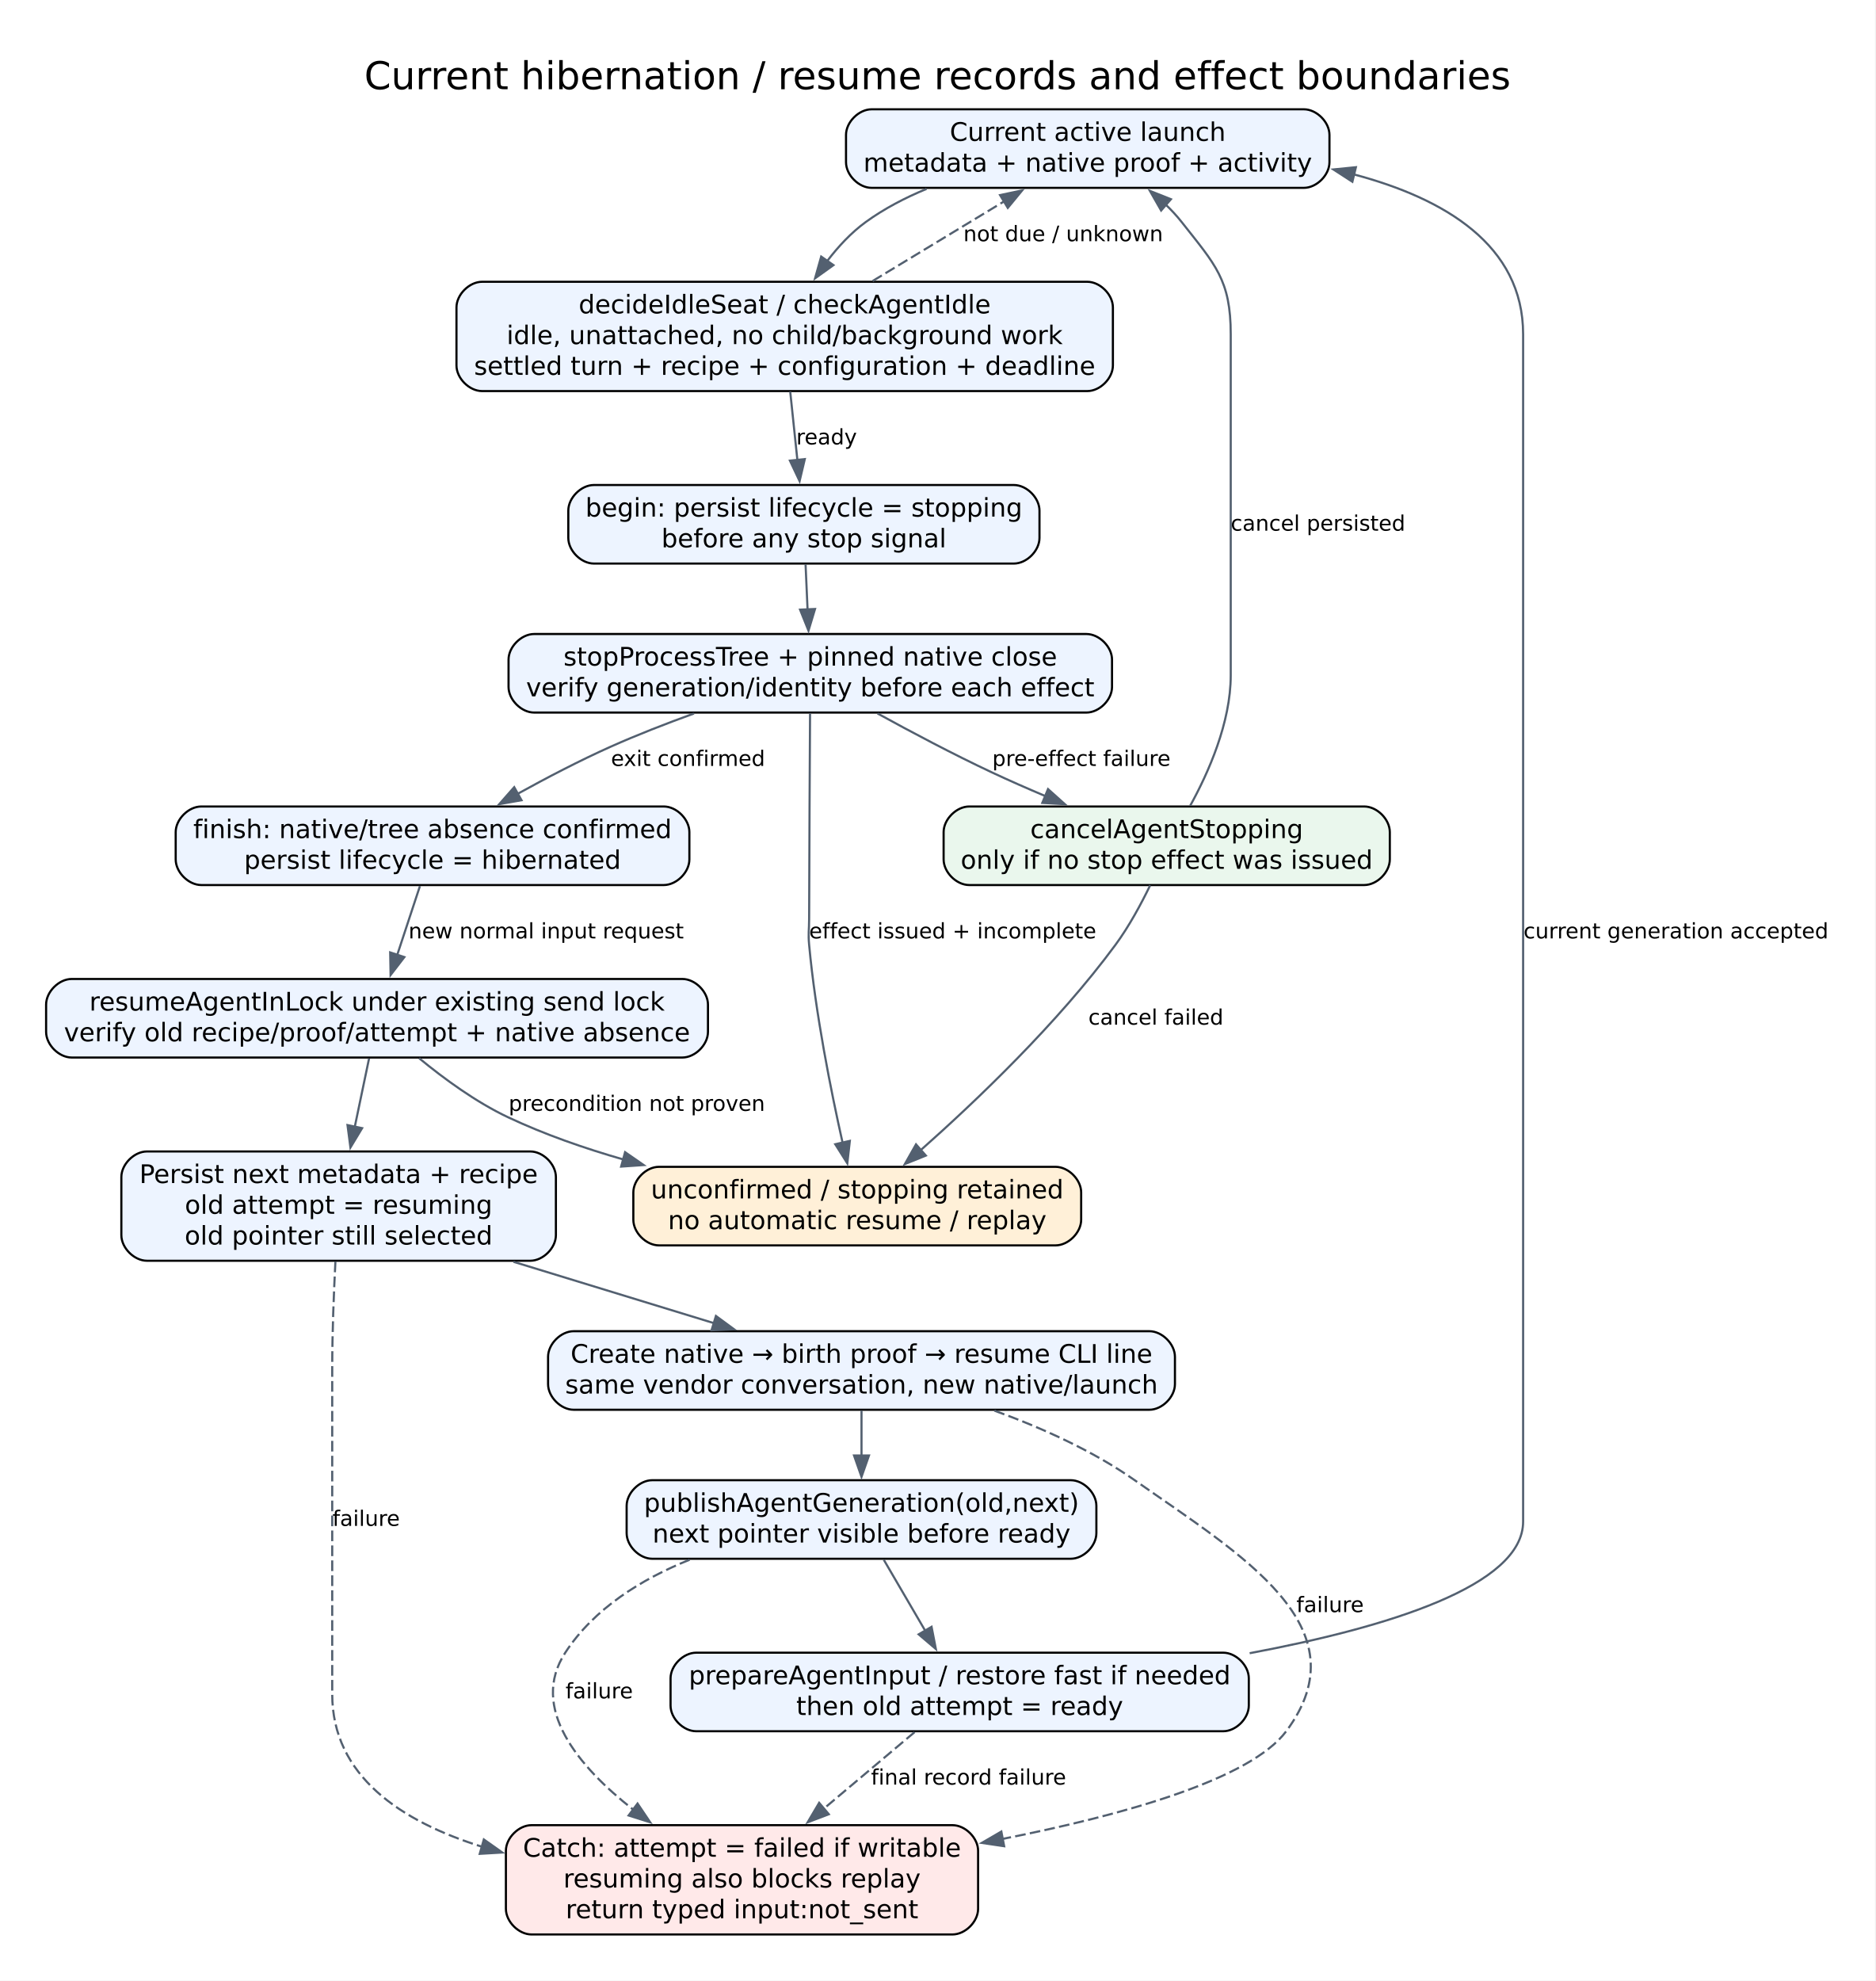
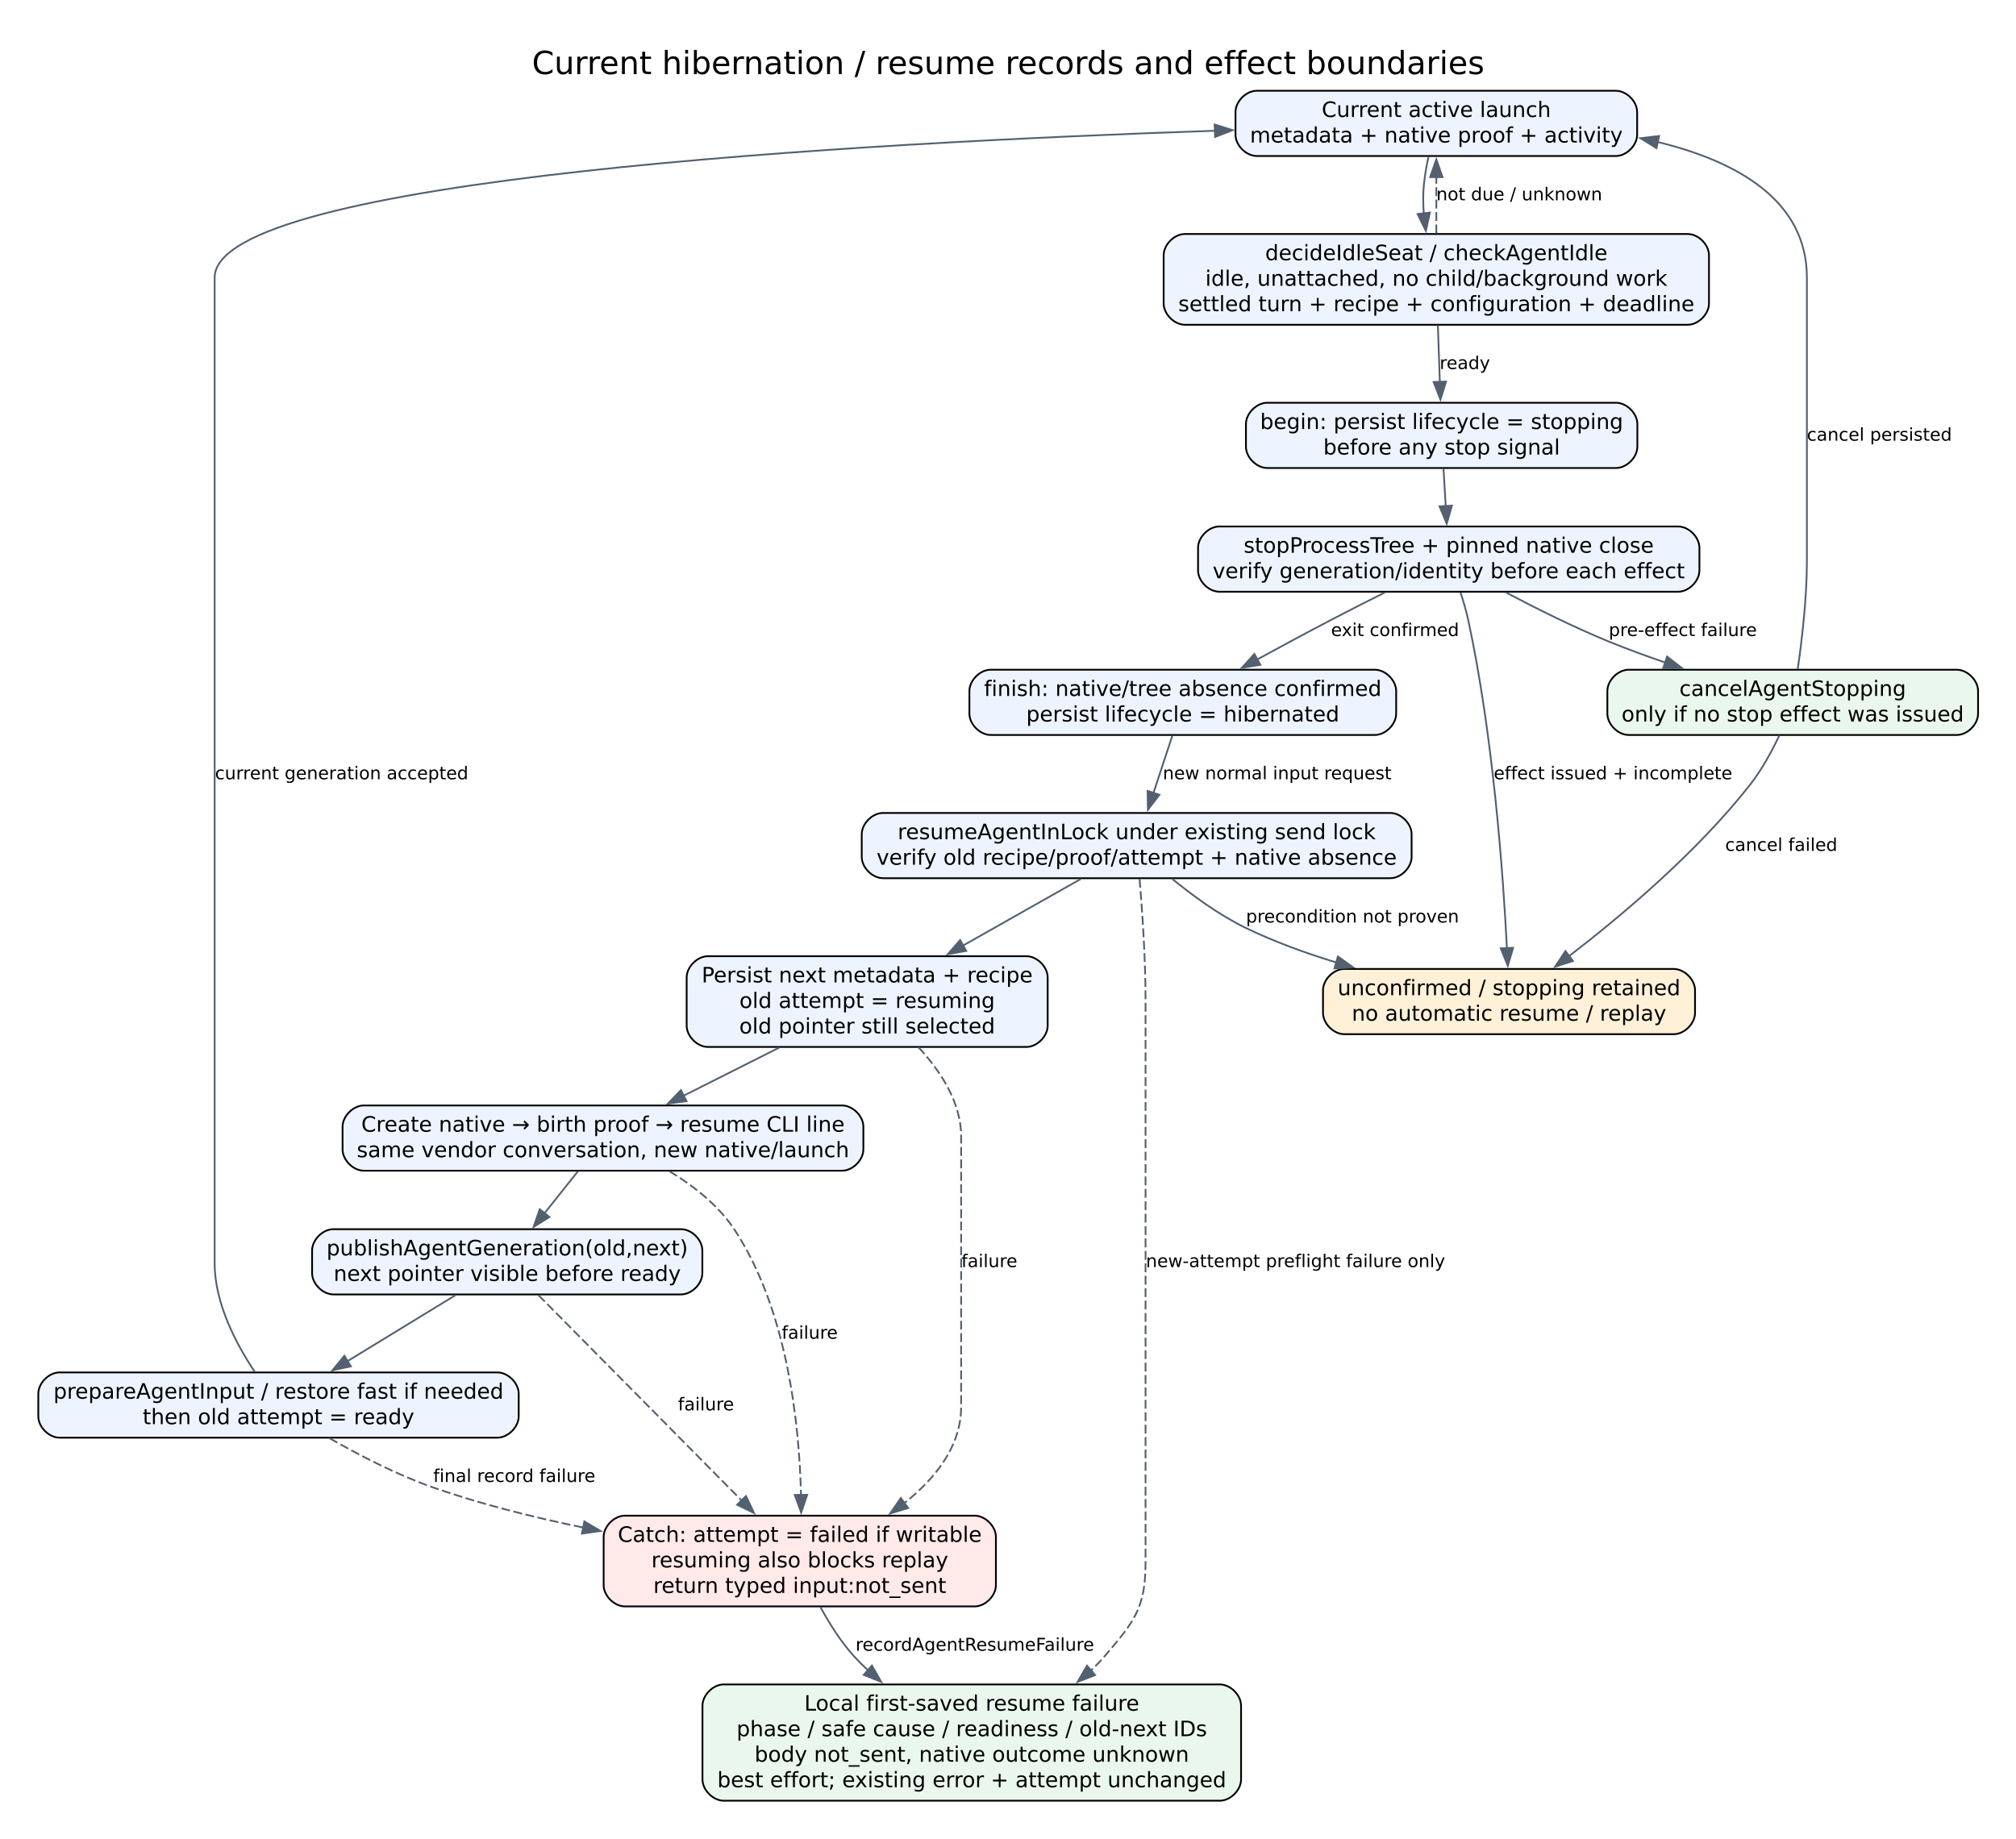
- <svg xmlns="http://www.w3.org/2000/svg" width="879pt" height="928pt" viewBox="0.00 0.00 879.00 928.00">
-   <g id="graph0" class="graph" transform="scale(1 1) rotate(0) translate(21.6 906.2)">
-     <polygon fill="white" stroke="none" points="-21.6,21.6 -21.6,-906.2 856.92,-906.2 856.92,21.6 -21.6,21.6" />
-     <text xml:space="preserve" text-anchor="middle" x="417.66" y="-864.4" font-family="DejaVu Sans" font-size="18.00">Current hibernation / resume records and effect boundaries</text>
+ <svg xmlns="http://www.w3.org/2000/svg" width="1137pt" height="1037pt" viewBox="0.00 0.00 1137.00 1037.00">
+   <g id="graph0" class="graph" transform="scale(1 1) rotate(0) translate(21.6 1015.8)">
+     <polygon fill="white" stroke="none" points="-21.6,21.6 -21.6,-1015.8 1115.61,-1015.8 1115.61,21.6 -21.6,21.6" />
+     <text xml:space="preserve" text-anchor="middle" x="547" y="-974" font-family="DejaVu Sans" font-size="18.00">Current hibernation / resume records and effect boundaries</text>
    <g id="node1" class="node">
-       <path fill="#edf4ff" stroke="black" d="M589.32,-855C589.32,-855 386.8,-855 386.8,-855 380.8,-855 374.8,-849 374.8,-843 374.8,-843 374.8,-830.2 374.8,-830.2 374.8,-824.2 380.8,-818.2 386.8,-818.2 386.8,-818.2 589.32,-818.2 589.32,-818.2 595.32,-818.2 601.32,-824.2 601.32,-830.2 601.32,-830.2 601.32,-843 601.32,-843 601.32,-849 595.32,-855 589.32,-855" />
-       <text xml:space="preserve" text-anchor="middle" x="488.06" y="-840.2" font-family="DejaVu Sans" font-size="12.00">Current active launch</text>
-       <text xml:space="preserve" text-anchor="middle" x="488.06" y="-825.8" font-family="DejaVu Sans" font-size="12.00">metadata + native proof + activity</text>
+       <path fill="#edf4ff" stroke="black" d="M889.73,-964.6C889.73,-964.6 687.21,-964.6 687.21,-964.6 681.21,-964.6 675.21,-958.6 675.21,-952.6 675.21,-952.6 675.21,-939.8 675.21,-939.8 675.21,-933.8 681.21,-927.8 687.21,-927.8 687.21,-927.8 889.73,-927.8 889.73,-927.8 895.73,-927.8 901.73,-933.8 901.73,-939.8 901.73,-939.8 901.73,-952.6 901.73,-952.6 901.73,-958.6 895.73,-964.6 889.73,-964.6" />
+       <text xml:space="preserve" text-anchor="middle" x="788.47" y="-949.8" font-family="DejaVu Sans" font-size="12.00">Current active launch</text>
+       <text xml:space="preserve" text-anchor="middle" x="788.47" y="-935.4" font-family="DejaVu Sans" font-size="12.00">metadata + native proof + activity</text>
    </g>
    <g id="node2" class="node">
-       <path fill="#edf4ff" stroke="black" d="M487.85,-774.2C487.85,-774.2 204.28,-774.2 204.28,-774.2 198.28,-774.2 192.28,-768.2 192.28,-762.2 192.28,-762.2 192.28,-735 192.28,-735 192.28,-729 198.28,-723 204.28,-723 204.28,-723 487.85,-723 487.85,-723 493.85,-723 499.85,-729 499.85,-735 499.85,-735 499.85,-762.2 499.85,-762.2 499.85,-768.2 493.85,-774.2 487.85,-774.2" />
-       <text xml:space="preserve" text-anchor="middle" x="346.06" y="-759.4" font-family="DejaVu Sans" font-size="12.00">decideIdleSeat / checkAgentIdle</text>
-       <text xml:space="preserve" text-anchor="middle" x="346.06" y="-745" font-family="DejaVu Sans" font-size="12.00">idle, unattached, no child/background work</text>
-       <text xml:space="preserve" text-anchor="middle" x="346.06" y="-730.6" font-family="DejaVu Sans" font-size="12.00">settled turn + recipe + configuration + deadline</text>
+       <path fill="#edf4ff" stroke="black" d="M930.25,-883.8C930.25,-883.8 646.69,-883.8 646.69,-883.8 640.69,-883.8 634.69,-877.8 634.69,-871.8 634.69,-871.8 634.69,-844.6 634.69,-844.6 634.69,-838.6 640.69,-832.6 646.69,-832.6 646.69,-832.6 930.25,-832.6 930.25,-832.6 936.25,-832.6 942.25,-838.6 942.25,-844.6 942.25,-844.6 942.25,-871.8 942.25,-871.8 942.25,-877.8 936.25,-883.8 930.25,-883.8" />
+       <text xml:space="preserve" text-anchor="middle" x="788.47" y="-869" font-family="DejaVu Sans" font-size="12.00">decideIdleSeat / checkAgentIdle</text>
+       <text xml:space="preserve" text-anchor="middle" x="788.47" y="-854.6" font-family="DejaVu Sans" font-size="12.00">idle, unattached, no child/background work</text>
+       <text xml:space="preserve" text-anchor="middle" x="788.47" y="-840.2" font-family="DejaVu Sans" font-size="12.00">settled turn + recipe + configuration + deadline</text>
    </g>
    <g id="edge1" class="edge">
-       <path fill="none" stroke="#536070" d="M412.55,-817.72C402.47,-813.55 392.66,-808.44 384.06,-802.2 377.23,-797.24 371.14,-790.68 365.95,-783.87" />
-       <polygon fill="#536070" stroke="#536070" points="368.91,-782 360.3,-775.82 363.17,-786.01 368.91,-782" />
+       <path fill="none" stroke="#536070" d="M784.08,-927.63C783,-922.55 782.01,-916.99 781.47,-911.8 780.91,-906.41 780.98,-900.73 781.41,-895.16" />
+       <polygon fill="#536070" stroke="#536070" points="784.85,-895.9 782.56,-885.55 777.9,-895.07 784.85,-895.9" />
    </g>
    <g id="edge2" class="edge">
-       <path fill="none" stroke="#536070" stroke-dasharray="5,2" d="M387.29,-774.57C406.75,-786.35 429.84,-800.34 449.01,-811.95" />
-       <polygon fill="#536070" stroke="#536070" points="446.98,-814.81 457.34,-817 450.6,-808.82 446.98,-814.81" />
-       <text xml:space="preserve" text-anchor="middle" x="476.56" y="-793.2" font-family="DejaVu Sans" font-size="10.00">not due / unknown</text>
+       <path fill="none" stroke="#536070" stroke-dasharray="5,2" d="M788.47,-884.17C788.47,-894.12 788.47,-905.63 788.47,-915.96" />
+       <polygon fill="#536070" stroke="#536070" points="784.97,-915.87 788.47,-925.87 791.97,-915.87 784.97,-915.87" />
+       <text xml:space="preserve" text-anchor="middle" x="835.25" y="-902.8" font-family="DejaVu Sans" font-size="10.00">not due / unknown</text>
    </g>
    <g id="node3" class="node">
-       <path fill="#edf4ff" stroke="black" d="M453.45,-679C453.45,-679 256.68,-679 256.68,-679 250.68,-679 244.68,-673 244.68,-667 244.68,-667 244.68,-654.2 244.68,-654.2 244.68,-648.2 250.68,-642.2 256.68,-642.2 256.68,-642.2 453.45,-642.2 453.45,-642.2 459.45,-642.2 465.45,-648.2 465.45,-654.2 465.45,-654.2 465.45,-667 465.45,-667 465.45,-673 459.45,-679 453.45,-679" />
-       <text xml:space="preserve" text-anchor="middle" x="355.06" y="-664.2" font-family="DejaVu Sans" font-size="12.00">begin: persist lifecycle = stopping</text>
-       <text xml:space="preserve" text-anchor="middle" x="355.06" y="-649.8" font-family="DejaVu Sans" font-size="12.00">before any stop signal</text>
+       <path fill="#edf4ff" stroke="black" d="M889.85,-788.6C889.85,-788.6 693.09,-788.6 693.09,-788.6 687.09,-788.6 681.09,-782.6 681.09,-776.6 681.09,-776.6 681.09,-763.8 681.09,-763.8 681.09,-757.8 687.09,-751.8 693.09,-751.8 693.09,-751.8 889.85,-751.8 889.85,-751.8 895.85,-751.8 901.85,-757.8 901.85,-763.8 901.85,-763.8 901.85,-776.6 901.85,-776.6 901.85,-782.6 895.85,-788.6 889.85,-788.6" />
+       <text xml:space="preserve" text-anchor="middle" x="791.47" y="-773.8" font-family="DejaVu Sans" font-size="12.00">begin: persist lifecycle = stopping</text>
+       <text xml:space="preserve" text-anchor="middle" x="791.47" y="-759.4" font-family="DejaVu Sans" font-size="12.00">before any stop signal</text>
    </g>
    <g id="edge3" class="edge">
-       <path fill="none" stroke="#536070" d="M348.66,-722.73C349.72,-712.63 350.95,-700.91 352.04,-690.45" />
-       <polygon fill="#536070" stroke="#536070" points="355.49,-691.14 353.05,-680.83 348.53,-690.41 355.49,-691.14" />
-       <text xml:space="preserve" text-anchor="middle" x="365.7" y="-698" font-family="DejaVu Sans" font-size="10.00">ready</text>
+       <path fill="none" stroke="#536070" d="M789.34,-832.33C789.69,-822.34 790.09,-810.76 790.45,-800.38" />
+       <polygon fill="#536070" stroke="#536070" points="793.95,-800.55 790.8,-790.43 786.95,-800.31 793.95,-800.55" />
+       <text xml:space="preserve" text-anchor="middle" x="804.57" y="-807.6" font-family="DejaVu Sans" font-size="10.00">ready</text>
    </g>
    <g id="node4" class="node">
-       <path fill="#edf4ff" stroke="black" d="M487.44,-609.2C487.44,-609.2 228.68,-609.2 228.68,-609.2 222.68,-609.2 216.68,-603.2 216.68,-597.2 216.68,-597.2 216.68,-584.4 216.68,-584.4 216.68,-578.4 222.68,-572.4 228.68,-572.4 228.68,-572.4 487.44,-572.4 487.44,-572.4 493.44,-572.4 499.44,-578.4 499.44,-584.4 499.44,-584.4 499.44,-597.2 499.44,-597.2 499.44,-603.2 493.44,-609.2 487.44,-609.2" />
-       <text xml:space="preserve" text-anchor="middle" x="358.06" y="-594.4" font-family="DejaVu Sans" font-size="12.00">stopProcessTree + pinned native close</text>
-       <text xml:space="preserve" text-anchor="middle" x="358.06" y="-580" font-family="DejaVu Sans" font-size="12.00">verify generation/identity before each effect</text>
+       <path fill="#edf4ff" stroke="black" d="M924.85,-718.8C924.85,-718.8 666.09,-718.8 666.09,-718.8 660.09,-718.8 654.09,-712.8 654.09,-706.8 654.09,-706.8 654.09,-694 654.09,-694 654.09,-688 660.09,-682 666.09,-682 666.09,-682 924.85,-682 924.85,-682 930.85,-682 936.85,-688 936.85,-694 936.85,-694 936.85,-706.8 936.85,-706.8 936.85,-712.8 930.85,-718.8 924.85,-718.8" />
+       <text xml:space="preserve" text-anchor="middle" x="795.47" y="-704" font-family="DejaVu Sans" font-size="12.00">stopProcessTree + pinned native close</text>
+       <text xml:space="preserve" text-anchor="middle" x="795.47" y="-689.6" font-family="DejaVu Sans" font-size="12.00">verify generation/identity before each effect</text>
    </g>
    <g id="edge4" class="edge">
-       <path fill="none" stroke="#536070" d="M355.85,-641.79C356.14,-635.27 356.47,-627.73 356.79,-620.51" />
-       <polygon fill="#536070" stroke="#536070" points="360.28,-620.92 357.22,-610.77 353.28,-620.61 360.28,-620.92" />
+       <path fill="none" stroke="#536070" d="M792.52,-751.39C792.91,-744.87 793.35,-737.33 793.78,-730.11" />
+       <polygon fill="#536070" stroke="#536070" points="797.26,-730.56 794.35,-720.37 790.27,-730.15 797.26,-730.56" />
    </g>
    <g id="node5" class="node">
-       <path fill="#eaf7ed" stroke="black" d="M617.6,-528.4C617.6,-528.4 432.53,-528.4 432.53,-528.4 426.53,-528.4 420.53,-522.4 420.53,-516.4 420.53,-516.4 420.53,-503.6 420.53,-503.6 420.53,-497.6 426.53,-491.6 432.53,-491.6 432.53,-491.6 617.6,-491.6 617.6,-491.6 623.6,-491.6 629.6,-497.6 629.6,-503.6 629.6,-503.6 629.6,-516.4 629.6,-516.4 629.6,-522.4 623.6,-528.4 617.6,-528.4" />
-       <text xml:space="preserve" text-anchor="middle" x="525.06" y="-513.6" font-family="DejaVu Sans" font-size="12.00">cancelAgentStopping</text>
-       <text xml:space="preserve" text-anchor="middle" x="525.06" y="-499.2" font-family="DejaVu Sans" font-size="12.00">only if no stop effect was issued</text>
+       <path fill="#eaf7ed" stroke="black" d="M1082.01,-638C1082.01,-638 896.93,-638 896.93,-638 890.93,-638 884.93,-632 884.93,-626 884.93,-626 884.93,-613.2 884.93,-613.2 884.93,-607.2 890.93,-601.2 896.93,-601.2 896.93,-601.2 1082.01,-601.2 1082.01,-601.2 1088.01,-601.2 1094.01,-607.2 1094.01,-613.2 1094.01,-613.2 1094.01,-626 1094.01,-626 1094.01,-632 1088.01,-638 1082.01,-638" />
+       <text xml:space="preserve" text-anchor="middle" x="989.47" y="-623.2" font-family="DejaVu Sans" font-size="12.00">cancelAgentStopping</text>
+       <text xml:space="preserve" text-anchor="middle" x="989.47" y="-608.8" font-family="DejaVu Sans" font-size="12.00">only if no stop effect was issued</text>
    </g>
    <g id="edge6" class="edge">
-       <path fill="none" stroke="#536070" d="M389.56,-571.98C405.42,-563.26 425.06,-552.86 443.09,-544.4 451.11,-540.64 459.68,-536.87 468.14,-533.3" />
-       <polygon fill="#536070" stroke="#536070" points="469.45,-536.55 477.35,-529.48 466.77,-530.08 469.45,-536.55" />
-       <text xml:space="preserve" text-anchor="middle" x="485.08" y="-547.4" font-family="DejaVu Sans" font-size="10.00">pre-effect failure</text>
+       <path fill="none" stroke="#536070" d="M827.82,-681.54C844.72,-672.61 865.9,-662.03 885.5,-654 895.76,-649.79 906.76,-645.77 917.63,-642.05" />
+       <polygon fill="#536070" stroke="#536070" points="918.61,-645.42 926.99,-638.93 916.39,-638.78 918.61,-645.42" />
+       <text xml:space="preserve" text-anchor="middle" x="927.49" y="-657" font-family="DejaVu Sans" font-size="10.00">pre-effect failure</text>
    </g>
    <g id="node6" class="node">
-       <path fill="#fff0d8" stroke="black" d="M472.98,-359.6C472.98,-359.6 287.15,-359.6 287.15,-359.6 281.15,-359.6 275.15,-353.6 275.15,-347.6 275.15,-347.6 275.15,-334.8 275.15,-334.8 275.15,-328.8 281.15,-322.8 287.15,-322.8 287.15,-322.8 472.98,-322.8 472.98,-322.8 478.98,-322.8 484.98,-328.8 484.98,-334.8 484.98,-334.8 484.98,-347.6 484.98,-347.6 484.98,-353.6 478.98,-359.6 472.98,-359.6" />
-       <text xml:space="preserve" text-anchor="middle" x="380.06" y="-344.8" font-family="DejaVu Sans" font-size="12.00">unconfirmed / stopping retained</text>
-       <text xml:space="preserve" text-anchor="middle" x="380.06" y="-330.4" font-family="DejaVu Sans" font-size="12.00">no automatic resume / replay</text>
+       <path fill="#fff0d8" stroke="black" d="M922.38,-469.2C922.38,-469.2 736.56,-469.2 736.56,-469.2 730.56,-469.2 724.56,-463.2 724.56,-457.2 724.56,-457.2 724.56,-444.4 724.56,-444.4 724.56,-438.4 730.56,-432.4 736.56,-432.4 736.56,-432.4 922.38,-432.4 922.38,-432.4 928.38,-432.4 934.38,-438.4 934.38,-444.4 934.38,-444.4 934.38,-457.2 934.38,-457.2 934.38,-463.2 928.38,-469.2 922.38,-469.2" />
+       <text xml:space="preserve" text-anchor="middle" x="829.47" y="-454.4" font-family="DejaVu Sans" font-size="12.00">unconfirmed / stopping retained</text>
+       <text xml:space="preserve" text-anchor="middle" x="829.47" y="-440" font-family="DejaVu Sans" font-size="12.00">no automatic resume / replay</text>
    </g>
    <g id="edge9" class="edge">
-       <path fill="none" stroke="#536070" d="M357.95,-572C357.82,-549.53 357.6,-509.7 357.52,-475.6 357.51,-470.27 357.03,-468.91 357.52,-463.6 360.48,-431.5 367.74,-395.22 373.23,-370.74" />
-       <polygon fill="#536070" stroke="#536070" points="376.59,-371.76 375.41,-361.23 369.76,-370.19 376.59,-371.76" />
-       <text xml:space="preserve" text-anchor="middle" x="424.79" y="-466.6" font-family="DejaVu Sans" font-size="10.00">effect issued + incomplete</text>
+       <path fill="none" stroke="#536070" d="M802.12,-681.56C803.76,-676.59 805.36,-671.13 806.47,-666 820.55,-600.76 826.18,-522.38 828.29,-480.89" />
+       <polygon fill="#536070" stroke="#536070" points="831.79,-481.16 828.76,-471 824.79,-480.83 831.79,-481.16" />
+       <text xml:space="preserve" text-anchor="middle" x="888.12" y="-576.2" font-family="DejaVu Sans" font-size="10.00">effect issued + incomplete</text>
    </g>
    <g id="node7" class="node">
-       <path fill="#edf4ff" stroke="black" d="M289.41,-528.4C289.41,-528.4 72.72,-528.4 72.72,-528.4 66.72,-528.4 60.72,-522.4 60.72,-516.4 60.72,-516.4 60.72,-503.6 60.72,-503.6 60.72,-497.6 66.72,-491.6 72.72,-491.6 72.72,-491.6 289.41,-491.6 289.41,-491.6 295.41,-491.6 301.41,-497.6 301.41,-503.6 301.41,-503.6 301.41,-516.4 301.41,-516.4 301.41,-522.4 295.41,-528.4 289.41,-528.4" />
-       <text xml:space="preserve" text-anchor="middle" x="181.06" y="-513.6" font-family="DejaVu Sans" font-size="12.00">finish: native/tree absence confirmed</text>
-       <text xml:space="preserve" text-anchor="middle" x="181.06" y="-499.2" font-family="DejaVu Sans" font-size="12.00">persist lifecycle = hibernated</text>
+       <path fill="#edf4ff" stroke="black" d="M753.82,-638C753.82,-638 537.13,-638 537.13,-638 531.13,-638 525.13,-632 525.13,-626 525.13,-626 525.13,-613.2 525.13,-613.2 525.13,-607.2 531.13,-601.2 537.13,-601.2 537.13,-601.2 753.82,-601.2 753.82,-601.2 759.82,-601.2 765.82,-607.2 765.82,-613.2 765.82,-613.2 765.82,-626 765.82,-626 765.82,-632 759.82,-638 753.82,-638" />
+       <text xml:space="preserve" text-anchor="middle" x="645.47" y="-623.2" font-family="DejaVu Sans" font-size="12.00">finish: native/tree absence confirmed</text>
+       <text xml:space="preserve" text-anchor="middle" x="645.47" y="-608.8" font-family="DejaVu Sans" font-size="12.00">persist lifecycle = hibernated</text>
    </g>
    <g id="edge5" class="edge">
-       <path fill="none" stroke="#536070" d="M303.57,-571.96C290.61,-567.27 276.94,-561.96 264.51,-556.4 249.99,-549.91 234.57,-541.86 220.99,-534.36" />
-       <polygon fill="#536070" stroke="#536070" points="222.76,-531.34 212.33,-529.5 219.34,-537.45 222.76,-531.34" />
-       <text xml:space="preserve" text-anchor="middle" x="300.78" y="-547.4" font-family="DejaVu Sans" font-size="10.00">exit confirmed</text>
+       <path fill="none" stroke="#536070" d="M759.44,-681.59C749.51,-676.61 738.77,-671.15 728.92,-666 715.29,-658.88 700.52,-650.92 687.25,-643.68" />
+       <polygon fill="#536070" stroke="#536070" points="689.22,-640.77 678.76,-639.04 685.86,-646.91 689.22,-640.77" />
+       <text xml:space="preserve" text-anchor="middle" x="765.19" y="-657" font-family="DejaVu Sans" font-size="10.00">exit confirmed</text>
    </g>
    <g id="edge7" class="edge">
-       <path fill="none" stroke="#536070" d="M536.06,-528.74C544.62,-544.25 555.06,-567.7 555.06,-589.8 555.06,-749.6 555.06,-749.6 555.06,-749.6 555.06,-775.11 547.84,-782.15 532.06,-802.2 529.81,-805.06 527.25,-807.81 524.54,-810.42" />
-       <polygon fill="#536070" stroke="#536070" points="522.45,-807.59 517.19,-816.79 527.04,-812.88 522.45,-807.59" />
-       <text xml:space="preserve" text-anchor="middle" x="595.96" y="-657.6" font-family="DejaVu Sans" font-size="10.00">cancel persisted</text>
+       <path fill="none" stroke="#536070" d="M992.31,-638.39C994.61,-654.32 997.47,-678.36 997.47,-699.4 997.47,-859.2 997.47,-859.2 997.47,-859.2 997.47,-902.88 957.95,-924.83 913.28,-935.7" />
+       <polygon fill="#536070" stroke="#536070" points="912.63,-932.25 903.62,-937.83 914.14,-939.09 912.63,-932.25" />
+       <text xml:space="preserve" text-anchor="middle" x="1038.37" y="-767.2" font-family="DejaVu Sans" font-size="10.00">cancel persisted</text>
    </g>
    <g id="edge8" class="edge">
-       <path fill="none" stroke="#536070" d="M517.31,-491.47C513.08,-482.73 507.41,-472.21 501.06,-463.6 473.94,-426.79 435.79,-390.44 409.62,-367.26" />
-       <polygon fill="#536070" stroke="#536070" points="412.21,-364.87 402.38,-360.91 407.6,-370.13 412.21,-364.87" />
-       <text xml:space="preserve" text-anchor="middle" x="520" y="-426.2" font-family="DejaVu Sans" font-size="10.00">cancel failed</text>
+       <path fill="none" stroke="#536070" d="M981.93,-600.91C977.75,-592.13 972.07,-581.62 965.47,-573.2 935.63,-535.08 892.9,-499.18 863.34,-476.45" />
+       <polygon fill="#536070" stroke="#536070" points="865.52,-473.71 855.44,-470.46 861.29,-479.29 865.52,-473.71" />
+       <text xml:space="preserve" text-anchor="middle" x="983.02" y="-535.8" font-family="DejaVu Sans" font-size="10.00">cancel failed</text>
    </g>
    <g id="node8" class="node">
-       <path fill="#edf4ff" stroke="black" d="M298.12,-447.6C298.12,-447.6 12,-447.6 12,-447.6 6,-447.6 0,-441.6 0,-435.6 0,-435.6 0,-422.8 0,-422.8 0,-416.8 6,-410.8 12,-410.8 12,-410.8 298.12,-410.8 298.12,-410.8 304.12,-410.8 310.12,-416.8 310.12,-422.8 310.12,-422.8 310.12,-435.6 310.12,-435.6 310.12,-441.6 304.12,-447.6 298.12,-447.6" />
-       <text xml:space="preserve" text-anchor="middle" x="155.06" y="-432.8" font-family="DejaVu Sans" font-size="12.00">resumeAgentInLock under existing send lock</text>
-       <text xml:space="preserve" text-anchor="middle" x="155.06" y="-418.4" font-family="DejaVu Sans" font-size="12.00">verify old recipe/proof/attempt + native absence</text>
+       <path fill="#edf4ff" stroke="black" d="M762.53,-557.2C762.53,-557.2 476.41,-557.2 476.41,-557.2 470.41,-557.2 464.41,-551.2 464.41,-545.2 464.41,-545.2 464.41,-532.4 464.41,-532.4 464.41,-526.4 470.41,-520.4 476.41,-520.4 476.41,-520.4 762.53,-520.4 762.53,-520.4 768.53,-520.4 774.53,-526.4 774.53,-532.4 774.53,-532.4 774.53,-545.2 774.53,-545.2 774.53,-551.2 768.53,-557.2 762.53,-557.2" />
+       <text xml:space="preserve" text-anchor="middle" x="619.47" y="-542.4" font-family="DejaVu Sans" font-size="12.00">resumeAgentInLock under existing send lock</text>
+       <text xml:space="preserve" text-anchor="middle" x="619.47" y="-528" font-family="DejaVu Sans" font-size="12.00">verify old recipe/proof/attempt + native absence</text>
    </g>
    <g id="edge10" class="edge">
-       <path fill="none" stroke="#536070" d="M175.16,-491.12C172,-481.55 168.04,-469.53 164.47,-458.71" />
-       <polygon fill="#536070" stroke="#536070" points="167.87,-457.85 161.41,-449.45 161.22,-460.04 167.87,-457.85" />
-       <text xml:space="preserve" text-anchor="middle" x="234.31" y="-466.6" font-family="DejaVu Sans" font-size="10.00">new normal input request</text>
+       <path fill="none" stroke="#536070" d="M639.57,-600.72C636.41,-591.15 632.45,-579.13 628.88,-568.31" />
+       <polygon fill="#536070" stroke="#536070" points="632.28,-567.45 625.82,-559.05 625.63,-569.64 632.28,-567.45" />
+       <text xml:space="preserve" text-anchor="middle" x="698.71" y="-576.2" font-family="DejaVu Sans" font-size="10.00">new normal input request</text>
    </g>
    <g id="edge12" class="edge">
-       <path fill="none" stroke="#536070" d="M174.8,-410.47C186.26,-401.02 201.38,-389.92 216.5,-382.8 233.42,-374.83 252.1,-368.31 270.6,-363.01" />
-       <polygon fill="#536070" stroke="#536070" points="271.28,-366.46 280,-360.43 269.43,-359.71 271.28,-366.46" />
-       <text xml:space="preserve" text-anchor="middle" x="276.78" y="-385.8" font-family="DejaVu Sans" font-size="10.00">precondition not proven</text>
+       <path fill="none" stroke="#536070" d="M639.55,-519.99C650.99,-510.63 665.99,-499.63 680.9,-492.4 696.94,-484.62 714.7,-478.14 732.2,-472.81" />
+       <polygon fill="#536070" stroke="#536070" points="732.97,-476.23 741.59,-470.06 731.01,-469.51 732.97,-476.23" />
+       <text xml:space="preserve" text-anchor="middle" x="741.19" y="-495.4" font-family="DejaVu Sans" font-size="10.00">precondition not proven</text>
    </g>
    <g id="node9" class="node">
-       <path fill="#edf4ff" stroke="black" d="M226.87,-366.8C226.87,-366.8 47.26,-366.8 47.26,-366.8 41.26,-366.8 35.26,-360.8 35.26,-354.8 35.26,-354.8 35.26,-327.6 35.26,-327.6 35.26,-321.6 41.26,-315.6 47.26,-315.6 47.26,-315.6 226.87,-315.6 226.87,-315.6 232.87,-315.6 238.87,-321.6 238.87,-327.6 238.87,-327.6 238.87,-354.8 238.87,-354.8 238.87,-360.8 232.87,-366.8 226.87,-366.8" />
-       <text xml:space="preserve" text-anchor="middle" x="137.06" y="-352" font-family="DejaVu Sans" font-size="12.00">Persist next metadata + recipe</text>
-       <text xml:space="preserve" text-anchor="middle" x="137.06" y="-337.6" font-family="DejaVu Sans" font-size="12.00">old attempt = resuming</text>
-       <text xml:space="preserve" text-anchor="middle" x="137.06" y="-323.2" font-family="DejaVu Sans" font-size="12.00">old pointer still selected</text>
+       <path fill="#edf4ff" stroke="black" d="M557.28,-476.4C557.28,-476.4 377.67,-476.4 377.67,-476.4 371.67,-476.4 365.67,-470.4 365.67,-464.4 365.67,-464.4 365.67,-437.2 365.67,-437.2 365.67,-431.2 371.67,-425.2 377.67,-425.2 377.67,-425.2 557.28,-425.2 557.28,-425.2 563.28,-425.2 569.28,-431.2 569.28,-437.2 569.28,-437.2 569.28,-464.4 569.28,-464.4 569.28,-470.4 563.28,-476.4 557.28,-476.4" />
+       <text xml:space="preserve" text-anchor="middle" x="467.47" y="-461.6" font-family="DejaVu Sans" font-size="12.00">Persist next metadata + recipe</text>
+       <text xml:space="preserve" text-anchor="middle" x="467.47" y="-447.2" font-family="DejaVu Sans" font-size="12.00">old attempt = resuming</text>
+       <text xml:space="preserve" text-anchor="middle" x="467.47" y="-432.8" font-family="DejaVu Sans" font-size="12.00">old pointer still selected</text>
    </g>
    <g id="edge11" class="edge">
-       <path fill="none" stroke="#536070" d="M151.33,-410.38C149.39,-401.11 146.94,-389.42 144.63,-378.35" />
-       <polygon fill="#536070" stroke="#536070" points="148.07,-377.72 142.6,-368.65 141.22,-379.16 148.07,-377.72" />
+       <path fill="none" stroke="#536070" d="M587.98,-519.98C568.82,-509.14 543.85,-495.01 521.6,-482.43" />
+       <polygon fill="#536070" stroke="#536070" points="523.35,-479.39 512.92,-477.52 519.9,-485.49 523.35,-479.39" />
+     </g>
+     <g id="node14" class="node">
+       <path fill="#eaf7ed" stroke="black" d="M666.35,-65.6C666.35,-65.6 386.59,-65.6 386.59,-65.6 380.59,-65.6 374.59,-59.6 374.59,-53.6 374.59,-53.6 374.59,-12 374.59,-12 374.59,-6 380.59,0 386.59,0 386.59,0 666.35,0 666.35,0 672.35,0 678.35,-6 678.35,-12 678.35,-12 678.35,-53.6 678.35,-53.6 678.35,-59.6 672.35,-65.6 666.35,-65.6" />
+       <text xml:space="preserve" text-anchor="middle" x="526.47" y="-50.8" font-family="DejaVu Sans" font-size="12.00">Local first-saved resume failure</text>
+       <text xml:space="preserve" text-anchor="middle" x="526.47" y="-36.4" font-family="DejaVu Sans" font-size="12.00">phase / safe cause / readiness / old-next IDs</text>
+       <text xml:space="preserve" text-anchor="middle" x="526.47" y="-22" font-family="DejaVu Sans" font-size="12.00">body not_sent, native outcome unknown</text>
+       <text xml:space="preserve" text-anchor="middle" x="526.47" y="-7.6" font-family="DejaVu Sans" font-size="12.00">best effort; existing error + attempt unchanged</text>
+     </g>
+     <g id="edge22" class="edge">
+       <path fill="none" stroke="#536070" stroke-dasharray="5,2" d="M621.11,-520.03C622.57,-502.65 624.47,-475.43 624.47,-451.8 624.47,-451.8 624.47,-451.8 624.47,-134.2 624.47,-108.69 618.06,-100.99 601.47,-81.6 599.06,-78.78 596.44,-76.08 593.68,-73.48" />
+       <polygon fill="#536070" stroke="#536070" points="596.02,-70.88 586.15,-67.02 591.46,-76.19 596.02,-70.88" />
+       <text xml:space="preserve" text-anchor="middle" x="709.07" y="-301" font-family="DejaVu Sans" font-size="10.00">new-attempt preflight failure only</text>
    </g>
    <g id="node10" class="node">
-       <path fill="#edf4ff" stroke="black" d="M516.92,-282.6C516.92,-282.6 247.2,-282.6 247.2,-282.6 241.2,-282.6 235.2,-276.6 235.2,-270.6 235.2,-270.6 235.2,-257.8 235.2,-257.8 235.2,-251.8 241.2,-245.8 247.2,-245.8 247.2,-245.8 516.92,-245.8 516.92,-245.8 522.92,-245.8 528.92,-251.8 528.92,-257.8 528.92,-257.8 528.92,-270.6 528.92,-270.6 528.92,-276.6 522.92,-282.6 516.92,-282.6" />
-       <text xml:space="preserve" text-anchor="middle" x="382.06" y="-267.8" font-family="DejaVu Sans" font-size="12.00">Create native → birth proof → resume CLI line</text>
-       <text xml:space="preserve" text-anchor="middle" x="382.06" y="-253.4" font-family="DejaVu Sans" font-size="12.00">same vendor conversation, new native/launch</text>
+       <path fill="#edf4ff" stroke="black" d="M453.33,-392.2C453.33,-392.2 183.61,-392.2 183.61,-392.2 177.61,-392.2 171.61,-386.2 171.61,-380.2 171.61,-380.2 171.61,-367.4 171.61,-367.4 171.61,-361.4 177.61,-355.4 183.61,-355.4 183.61,-355.4 453.33,-355.4 453.33,-355.4 459.33,-355.4 465.33,-361.4 465.33,-367.4 465.33,-367.4 465.33,-380.2 465.33,-380.2 465.33,-386.2 459.33,-392.2 453.33,-392.2" />
+       <text xml:space="preserve" text-anchor="middle" x="318.47" y="-377.4" font-family="DejaVu Sans" font-size="12.00">Create native → birth proof → resume CLI line</text>
+       <text xml:space="preserve" text-anchor="middle" x="318.47" y="-363" font-family="DejaVu Sans" font-size="12.00">same vendor conversation, new native/launch</text>
    </g>
    <g id="edge13" class="edge">
-       <path fill="none" stroke="#536070" d="M218.98,-315.12C249.45,-305.8 283.69,-295.31 312.91,-286.37" />
-       <polygon fill="#536070" stroke="#536070" points="313.85,-289.74 322.39,-283.47 311.8,-283.05 313.85,-289.74" />
+       <path fill="none" stroke="#536070" d="M417.86,-424.83C400.47,-416.07 381.04,-406.29 364,-397.72" />
+       <polygon fill="#536070" stroke="#536070" points="365.6,-394.61 355.1,-393.24 362.46,-400.86 365.6,-394.61" />
    </g>
    <g id="node13" class="node">
-       <path fill="#ffe9e9" stroke="black" d="M424.69,-51.2C424.69,-51.2 227.44,-51.2 227.44,-51.2 221.44,-51.2 215.44,-45.2 215.44,-39.2 215.44,-39.2 215.44,-12 215.44,-12 215.44,-6 221.44,0 227.44,0 227.44,0 424.69,0 424.69,0 430.69,0 436.69,-6 436.69,-12 436.69,-12 436.69,-39.2 436.69,-39.2 436.69,-45.2 430.69,-51.2 424.69,-51.2" />
-       <text xml:space="preserve" text-anchor="middle" x="326.06" y="-36.4" font-family="DejaVu Sans" font-size="12.00">Catch: attempt = failed if writable</text>
-       <text xml:space="preserve" text-anchor="middle" x="326.06" y="-22" font-family="DejaVu Sans" font-size="12.00">resuming also blocks replay</text>
-       <text xml:space="preserve" text-anchor="middle" x="326.06" y="-7.6" font-family="DejaVu Sans" font-size="12.00">return typed input:not_sent</text>
+       <path fill="#ffe9e9" stroke="black" d="M528.09,-160.8C528.09,-160.8 330.85,-160.8 330.85,-160.8 324.85,-160.8 318.85,-154.8 318.85,-148.8 318.85,-148.8 318.85,-121.6 318.85,-121.6 318.85,-115.6 324.85,-109.6 330.85,-109.6 330.85,-109.6 528.09,-109.6 528.09,-109.6 534.09,-109.6 540.09,-115.6 540.09,-121.6 540.09,-121.6 540.09,-148.8 540.09,-148.8 540.09,-154.8 534.09,-160.8 528.09,-160.8" />
+       <text xml:space="preserve" text-anchor="middle" x="429.47" y="-146" font-family="DejaVu Sans" font-size="12.00">Catch: attempt = failed if writable</text>
+       <text xml:space="preserve" text-anchor="middle" x="429.47" y="-131.6" font-family="DejaVu Sans" font-size="12.00">resuming also blocks replay</text>
+       <text xml:space="preserve" text-anchor="middle" x="429.47" y="-117.2" font-family="DejaVu Sans" font-size="12.00">return typed input:not_sent</text>
    </g>
    <g id="edge17" class="edge">
-       <path fill="none" stroke="#536070" stroke-dasharray="5,2" d="M135.56,-315.21C134.81,-300.63 134.06,-281.88 134.06,-265.2 134.06,-265.2 134.06,-265.2 134.06,-112.6 134.06,-74.29 166.29,-52.94 204.34,-41.07" />
-       <polygon fill="#536070" stroke="#536070" points="205.1,-44.5 213.75,-38.39 203.18,-37.77 205.1,-44.5" />
-       <text xml:space="preserve" text-anchor="middle" x="149.96" y="-191.4" font-family="DejaVu Sans" font-size="10.00">failure</text>
+       <path fill="none" stroke="#536070" stroke-dasharray="5,2" d="M496.45,-424.99C508.83,-411.61 520.47,-393.93 520.47,-374.8 520.47,-374.8 520.47,-374.8 520.47,-222.2 520.47,-199.78 505.7,-181.47 488.07,-167.59" />
+       <polygon fill="#536070" stroke="#536070" points="490.59,-165.11 480.45,-162.03 486.46,-170.76 490.59,-165.11" />
+       <text xml:space="preserve" text-anchor="middle" x="536.37" y="-301" font-family="DejaVu Sans" font-size="10.00">failure</text>
    </g>
    <g id="node11" class="node">
-       <path fill="#edf4ff" stroke="black" d="M480.11,-212.8C480.11,-212.8 284.01,-212.8 284.01,-212.8 278.01,-212.8 272.01,-206.8 272.01,-200.8 272.01,-200.8 272.01,-188 272.01,-188 272.01,-182 278.01,-176 284.01,-176 284.01,-176 480.11,-176 480.11,-176 486.11,-176 492.11,-182 492.11,-188 492.11,-188 492.11,-200.8 492.11,-200.8 492.11,-206.8 486.11,-212.8 480.11,-212.8" />
-       <text xml:space="preserve" text-anchor="middle" x="382.06" y="-198" font-family="DejaVu Sans" font-size="12.00">publishAgentGeneration(old,next)</text>
-       <text xml:space="preserve" text-anchor="middle" x="382.06" y="-183.6" font-family="DejaVu Sans" font-size="12.00">next pointer visible before ready</text>
+       <path fill="#edf4ff" stroke="black" d="M362.52,-322.4C362.52,-322.4 166.42,-322.4 166.42,-322.4 160.42,-322.4 154.42,-316.4 154.42,-310.4 154.42,-310.4 154.42,-297.6 154.42,-297.6 154.42,-291.6 160.42,-285.6 166.42,-285.6 166.42,-285.6 362.52,-285.6 362.52,-285.6 368.52,-285.6 374.52,-291.6 374.52,-297.6 374.52,-297.6 374.52,-310.4 374.52,-310.4 374.52,-316.4 368.52,-322.4 362.52,-322.4" />
+       <text xml:space="preserve" text-anchor="middle" x="264.47" y="-307.6" font-family="DejaVu Sans" font-size="12.00">publishAgentGeneration(old,next)</text>
+       <text xml:space="preserve" text-anchor="middle" x="264.47" y="-293.2" font-family="DejaVu Sans" font-size="12.00">next pointer visible before ready</text>
    </g>
    <g id="edge14" class="edge">
-       <path fill="none" stroke="#536070" d="M382.06,-245.39C382.06,-238.95 382.06,-231.51 382.06,-224.37" />
-       <polygon fill="#536070" stroke="#536070" points="385.56,-224.37 382.06,-214.37 378.56,-224.37 385.56,-224.37" />
+       <path fill="none" stroke="#536070" d="M304.28,-354.99C298.53,-347.77 291.77,-339.28 285.47,-331.37" />
+       <polygon fill="#536070" stroke="#536070" points="288.29,-329.29 279.32,-323.64 282.81,-333.65 288.29,-329.29" />
    </g>
    <g id="edge18" class="edge">
-       <path fill="none" stroke="#536070" stroke-dasharray="5,2" d="M444.31,-245.4C466.24,-237.44 490.32,-226.67 510.06,-212.8 560.02,-177.7 617.55,-144.15 581.06,-95.2 564.26,-72.67 505.07,-55.99 447.94,-44.72" />
-       <polygon fill="#536070" stroke="#536070" points="448.9,-41.34 438.42,-42.89 447.58,-48.21 448.9,-41.34" />
-       <text xml:space="preserve" text-anchor="middle" x="601.6" y="-151" font-family="DejaVu Sans" font-size="10.00">failure</text>
+       <path fill="none" stroke="#536070" stroke-dasharray="5,2" d="M355.94,-355.09C369.4,-346.94 383.46,-336.01 392.47,-322.4 422.61,-276.84 429.23,-212.22 430.16,-172.32" />
+       <polygon fill="#536070" stroke="#536070" points="433.65,-172.58 430.26,-162.54 426.65,-172.5 433.65,-172.58" />
+       <text xml:space="preserve" text-anchor="middle" x="435.06" y="-260.6" font-family="DejaVu Sans" font-size="10.00">failure</text>
    </g>
    <g id="node12" class="node">
-       <path fill="#edf4ff" stroke="black" d="M551.53,-132C551.53,-132 304.59,-132 304.59,-132 298.59,-132 292.59,-126 292.59,-120 292.59,-120 292.59,-107.2 292.59,-107.2 292.59,-101.2 298.59,-95.2 304.59,-95.2 304.59,-95.2 551.53,-95.2 551.53,-95.2 557.53,-95.2 563.53,-101.2 563.53,-107.2 563.53,-107.2 563.53,-120 563.53,-120 563.53,-126 557.53,-132 551.53,-132" />
-       <text xml:space="preserve" text-anchor="middle" x="428.06" y="-117.2" font-family="DejaVu Sans" font-size="12.00">prepareAgentInput / restore fast if needed</text>
-       <text xml:space="preserve" text-anchor="middle" x="428.06" y="-102.8" font-family="DejaVu Sans" font-size="12.00">then old attempt = ready</text>
+       <path fill="#edf4ff" stroke="black" d="M258.94,-241.6C258.94,-241.6 12,-241.6 12,-241.6 6,-241.6 0,-235.6 0,-229.6 0,-229.6 0,-216.8 0,-216.8 0,-210.8 6,-204.8 12,-204.8 12,-204.8 258.94,-204.8 258.94,-204.8 264.94,-204.8 270.94,-210.8 270.94,-216.8 270.94,-216.8 270.94,-229.6 270.94,-229.6 270.94,-235.6 264.94,-241.6 258.94,-241.6" />
+       <text xml:space="preserve" text-anchor="middle" x="135.47" y="-226.8" font-family="DejaVu Sans" font-size="12.00">prepareAgentInput / restore fast if needed</text>
+       <text xml:space="preserve" text-anchor="middle" x="135.47" y="-212.4" font-family="DejaVu Sans" font-size="12.00">then old attempt = ready</text>
    </g>
    <g id="edge15" class="edge">
-       <path fill="none" stroke="#536070" d="M392.5,-175.52C398.26,-165.65 405.55,-153.17 412.02,-142.09" />
-       <polygon fill="#536070" stroke="#536070" points="414.88,-144.12 416.9,-133.72 408.84,-140.59 414.88,-144.12" />
+       <path fill="none" stroke="#536070" d="M235.2,-285.12C217.22,-274.14 193.98,-259.94 174.45,-248.01" />
+       <polygon fill="#536070" stroke="#536070" points="176.28,-245.03 165.92,-242.8 172.63,-251 176.28,-245.03" />
    </g>
    <g id="edge19" class="edge">
-       <path fill="none" stroke="#536070" stroke-dasharray="5,2" d="M301.53,-175.55C278.84,-166.4 256.7,-152.65 243.25,-132 226.44,-106.18 249.17,-78.88 275.03,-58.53" />
-       <polygon fill="#536070" stroke="#536070" points="277.12,-61.34 283.04,-52.55 272.93,-55.73 277.12,-61.34" />
-       <text xml:space="preserve" text-anchor="middle" x="259.16" y="-110.6" font-family="DejaVu Sans" font-size="10.00">failure</text>
+       <path fill="none" stroke="#536070" stroke-dasharray="5,2" d="M282.13,-285.15C309.45,-257.53 362.41,-204 396.83,-169.2" />
+       <polygon fill="#536070" stroke="#536070" points="399.12,-171.86 403.67,-162.29 394.14,-166.94 399.12,-171.86" />
+       <text xml:space="preserve" text-anchor="middle" x="376.57" y="-220.2" font-family="DejaVu Sans" font-size="10.00">failure</text>
    </g>
    <g id="edge16" class="edge">
-       <path fill="none" stroke="#536070" d="M563.93,-131.76C628.61,-143.86 692.06,-163.39 692.06,-193.4 692.06,-749.6 692.06,-749.6 692.06,-749.6 692.06,-791.41 655.23,-813.22 612.86,-824.47" />
-       <polygon fill="#536070" stroke="#536070" points="612.06,-821.06 603.16,-826.82 613.71,-827.87 612.06,-821.06" />
-       <text xml:space="preserve" text-anchor="middle" x="763.69" y="-466.6" font-family="DejaVu Sans" font-size="10.00">current generation accepted</text>
+       <path fill="none" stroke="#536070" d="M122.07,-241.94C111.83,-257.26 99.47,-280.44 99.47,-303 99.47,-859.2 99.47,-859.2 99.47,-859.2 99.47,-915.41 465.16,-935.36 663.71,-942.05" />
+       <polygon fill="#536070" stroke="#536070" points="663.46,-945.55 673.57,-942.38 663.69,-938.55 663.46,-945.55" />
+       <text xml:space="preserve" text-anchor="middle" x="171.1" y="-576.2" font-family="DejaVu Sans" font-size="10.00">current generation accepted</text>
    </g>
    <g id="edge20" class="edge">
-       <path fill="none" stroke="#536070" stroke-dasharray="5,2" d="M406.93,-94.78C394.65,-84.43 378.82,-71.08 364.41,-58.94" />
-       <polygon fill="#536070" stroke="#536070" points="366.74,-56.32 356.83,-52.55 362.22,-61.67 366.74,-56.32" />
-       <text xml:space="preserve" text-anchor="middle" x="432.22" y="-70.2" font-family="DejaVu Sans" font-size="10.00">final record failure</text>
+       <path fill="none" stroke="#536070" stroke-dasharray="5,2" d="M164.3,-204.46C180.8,-195.01 202.18,-183.9 222.42,-176.8 249.35,-167.35 279.07,-159.9 307.38,-154.09" />
+       <polygon fill="#536070" stroke="#536070" points="307.96,-157.55 317.08,-152.16 306.59,-150.68 307.96,-157.55" />
+       <text xml:space="preserve" text-anchor="middle" x="268.45" y="-179.8" font-family="DejaVu Sans" font-size="10.00">final record failure</text>
+     </g>
+     <g id="edge21" class="edge">
+       <path fill="none" stroke="#536070" d="M441.15,-109.19C446.17,-99.94 452.58,-89.73 459.95,-81.6 462.44,-78.86 465.1,-76.18 467.88,-73.59" />
+       <polygon fill="#536070" stroke="#536070" points="470.15,-76.25 475.39,-67.04 465.55,-70.98 470.15,-76.25" />
+       <text xml:space="preserve" text-anchor="middle" x="528.21" y="-84.6" font-family="DejaVu Sans" font-size="10.00">recordAgentResumeFailure</text>
    </g>
  </g>
</svg>
